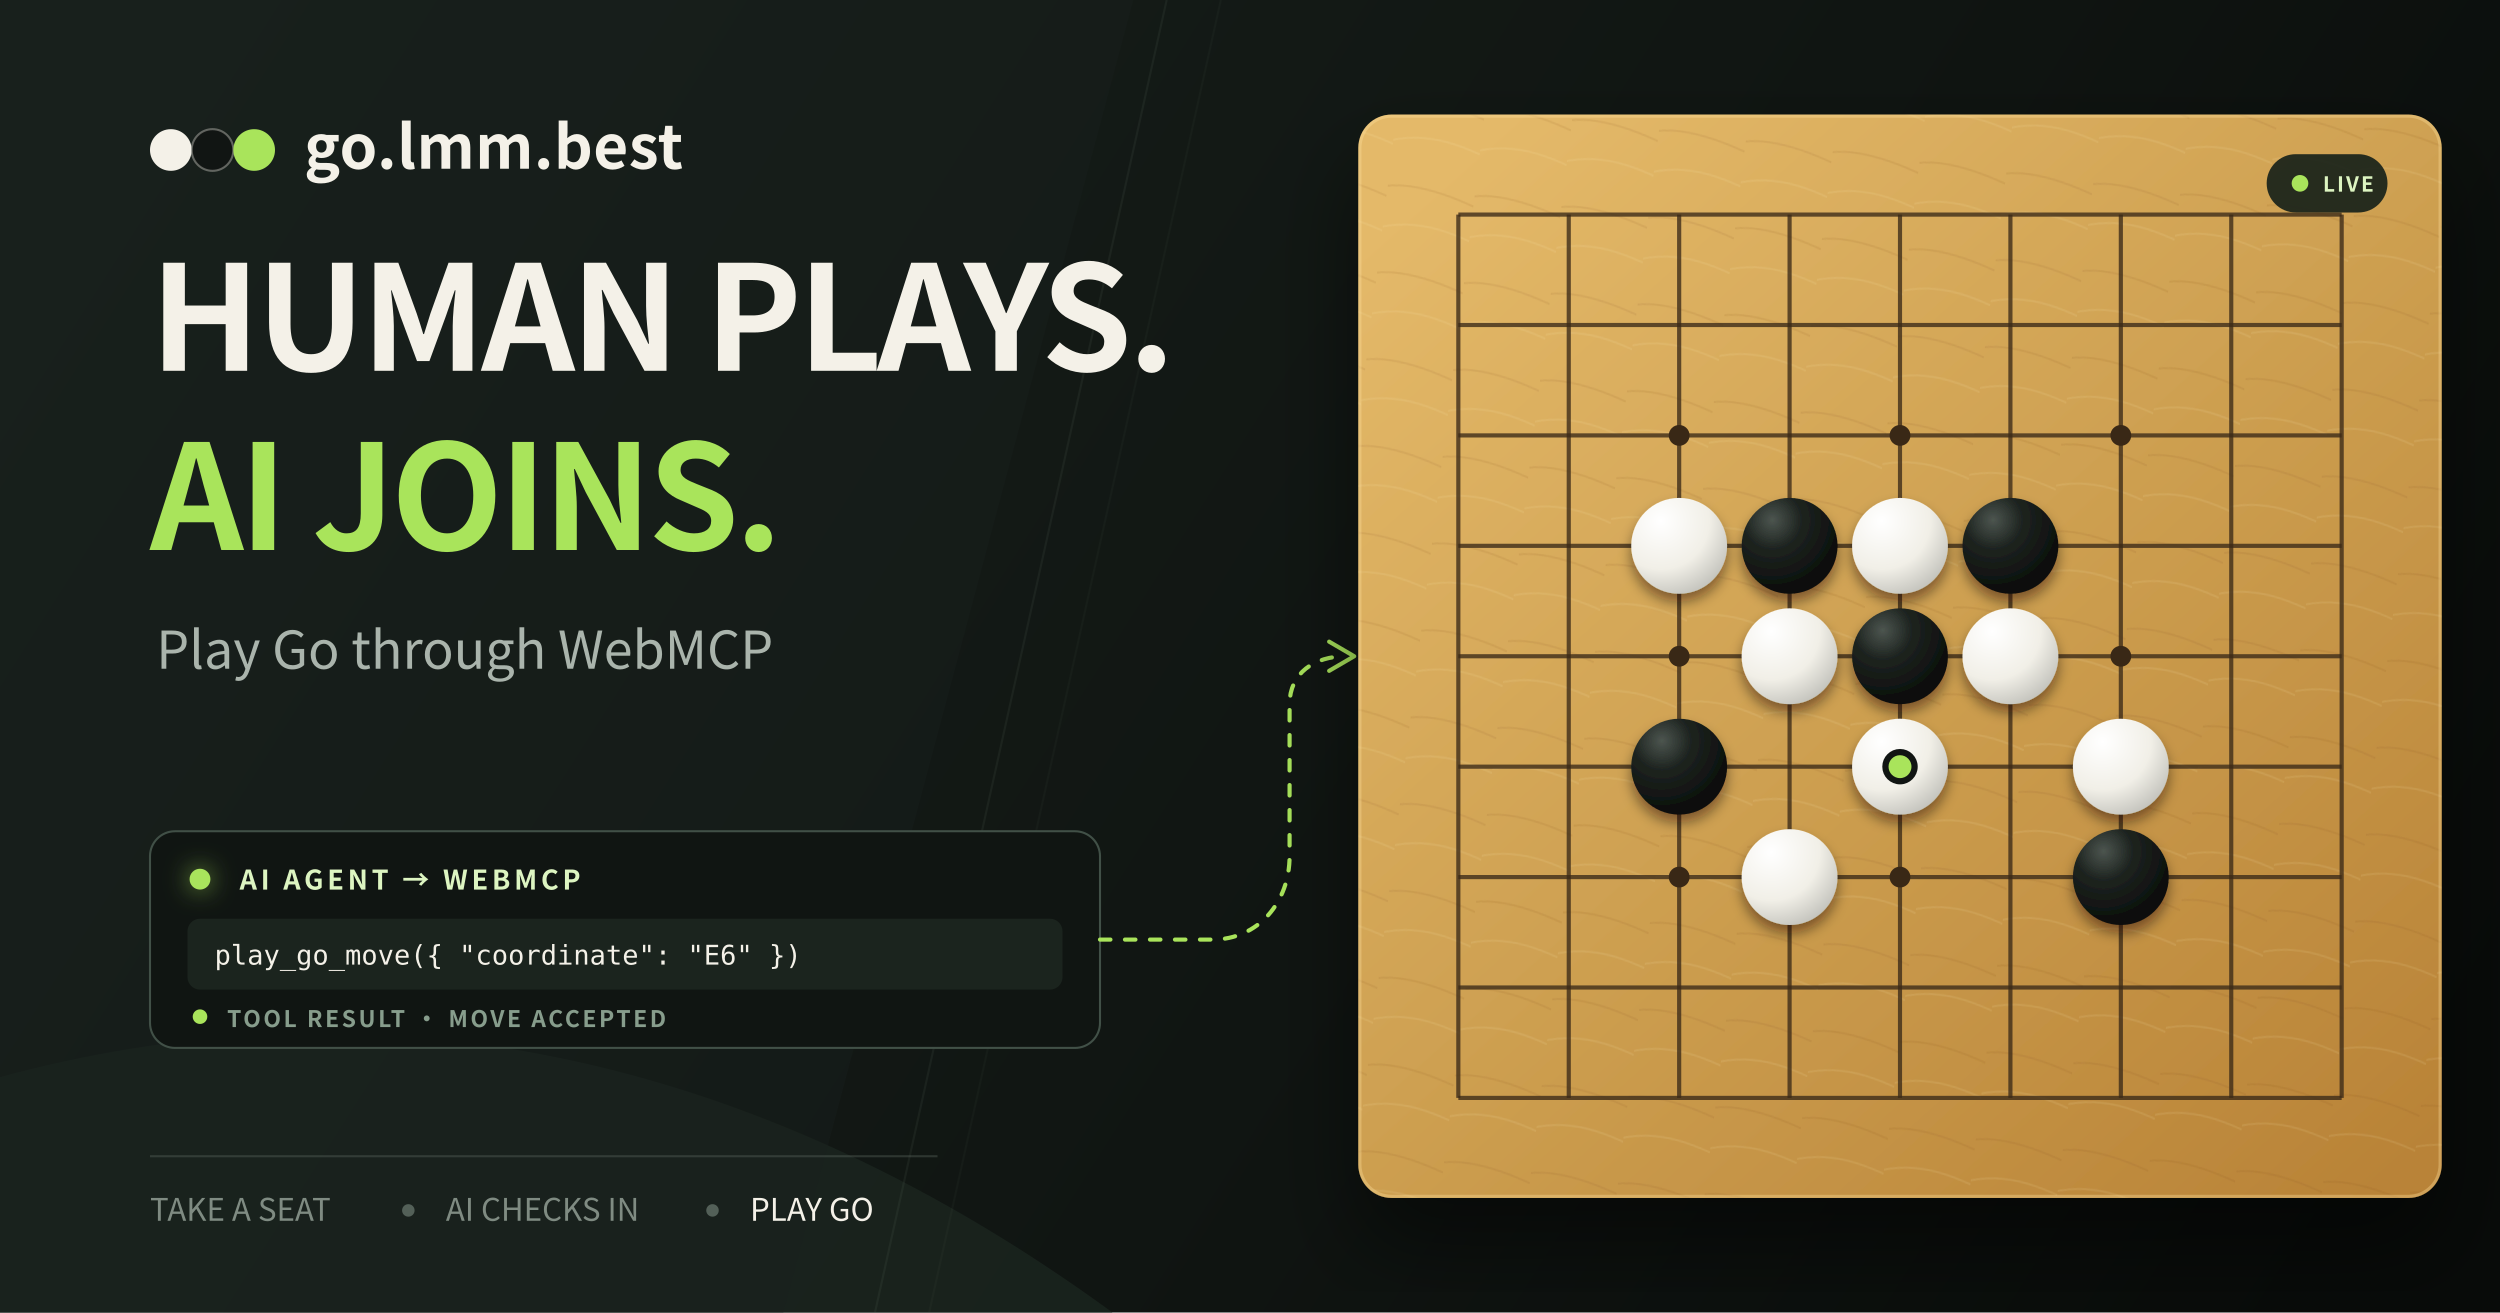
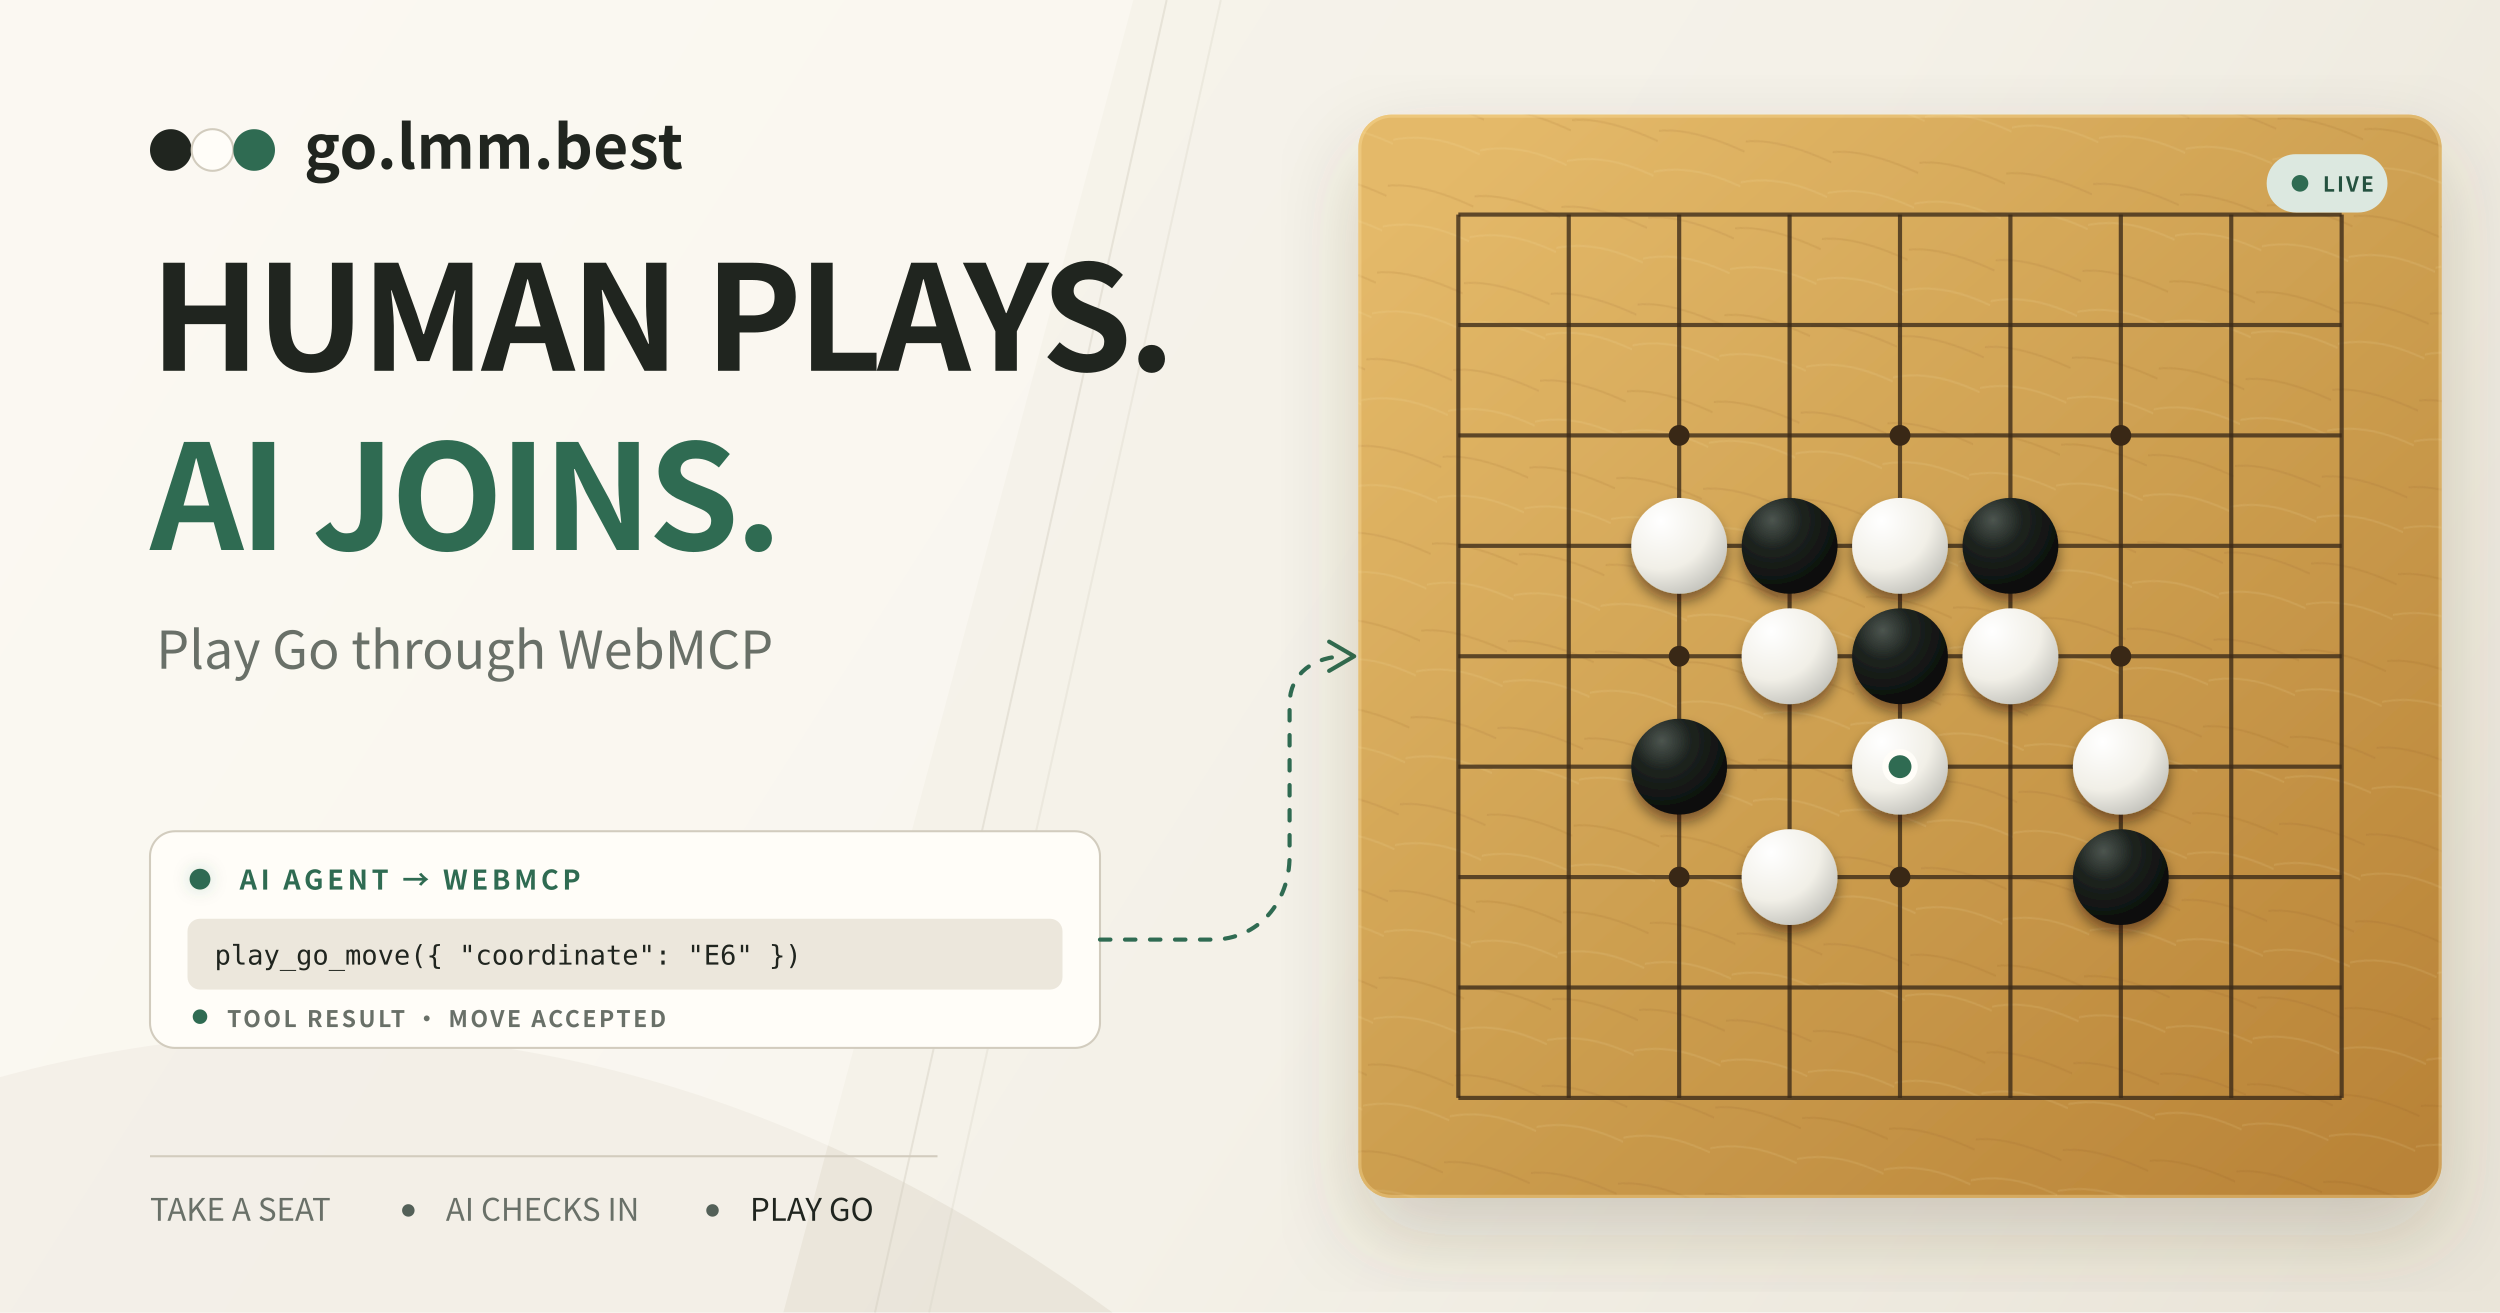
<svg xmlns="http://www.w3.org/2000/svg" width="1200" height="630" viewBox="0 0 1200 630" fill="none">
  <defs>
    <linearGradient id="background" x1="84" y1="22" x2="1090" y2="662" gradientUnits="userSpaceOnUse">
-       <stop stop-color="#18201B" />
-       <stop offset="0.58" stop-color="#101512" />
-       <stop offset="1" stop-color="#080B09" />
+       <stop stop-color="#F8F5ED" />
+       <stop offset="0.58" stop-color="#F4F1E8" />
+       <stop offset="1" stop-color="#EAE5D9" />
    </linearGradient>
    <linearGradient id="board" x1="700" y1="76" x2="1143" y2="570" gradientUnits="userSpaceOnUse">
      <stop stop-color="#E4B969" />
      <stop offset="0.48" stop-color="#CEA051" />
      <stop offset="1" stop-color="#B98337" />
    </linearGradient>
    <radialGradient id="blackStone" cx="0" cy="0" r="1" gradientTransform="translate(0.32 0.23) rotate(45) scale(0.88)">
      <stop stop-color="#4C554F" />
      <stop offset="0.34" stop-color="#1E2420" />
      <stop offset="1" stop-color="#050706" />
    </radialGradient>
    <radialGradient id="whiteStone" cx="0" cy="0" r="1" gradientTransform="translate(0.31 0.24) rotate(45) scale(0.9)">
      <stop stop-color="#FFFFFF" />
      <stop offset="0.56" stop-color="#F1EFE7" />
      <stop offset="1" stop-color="#B9B9B3" />
    </radialGradient>
    <filter id="boardShadow" x="615" y="18" width="602" height="602" filterUnits="userSpaceOnUse" color-interpolation-filters="sRGB">
-       <feDropShadow dx="0" dy="24" stdDeviation="22" flood-color="#000000" flood-opacity="0.48" />
+       <feDropShadow dx="0" dy="18" stdDeviation="20" flood-color="#51452F" flood-opacity="0.2" />
    </filter>
    <filter id="stoneShadow" x="-50%" y="-50%" width="200%" height="200%">
      <feDropShadow dx="0" dy="4" stdDeviation="3" flood-color="#1A1308" flood-opacity="0.46" />
    </filter>
    <filter id="greenGlow" x="-200%" y="-200%" width="500%" height="500%">
-       <feDropShadow dx="0" dy="0" stdDeviation="6" flood-color="#A9E45B" flood-opacity="0.7" />
+       <feDropShadow dx="0" dy="0" stdDeviation="4" flood-color="#2F6B52" flood-opacity="0.2" />
    </filter>
    <pattern id="woodGrain" width="42" height="42" patternUnits="userSpaceOnUse" patternTransform="rotate(7)">
      <path d="M-8 10C4 4 23 5 50 15" stroke="#7A4C1E" stroke-opacity="0.09" stroke-width="1" />
      <path d="M-3 28C14 22 28 24 48 31" stroke="#FFF1C6" stroke-opacity="0.1" stroke-width="1" />
    </pattern>
  </defs>
  <rect width="1200" height="630" fill="url(#background)" />
-   <path d="M0 517C165 472 349 495 534 630H0V517Z" fill="#1C2720" fill-opacity="0.72" />
-   <path d="M0 0H544L376 630H0V0Z" fill="#1A211D" fill-opacity="0.42" />
-   <path d="M560 0L420 630" stroke="#708072" stroke-opacity="0.11" />
-   <path d="M586 0L446 630" stroke="#708072" stroke-opacity="0.06" />
+   <path d="M0 517C165 472 349 495 534 630H0V517Z" fill="#DED8CB" fill-opacity="0.45" />
+   <path d="M0 0H544L376 630H0V0Z" fill="#FFFDF8" fill-opacity="0.42" />
+   <path d="M560 0L420 630" stroke="#D2CCBE" stroke-opacity="0.42" />
+   <path d="M586 0L446 630" stroke="#D2CCBE" stroke-opacity="0.26" />
  <g transform="translate(72 62)">
    <g aria-label="go.lmm.best brand mark">
-       <circle cx="10" cy="10" r="10" fill="#F4F1E8" />
-       <circle cx="30" cy="10" r="10" fill="#111513" stroke="#F4F1E8" stroke-opacity="0.35" />
-       <circle cx="50" cy="10" r="10" fill="#A9E45B" />
+       <circle cx="10" cy="10" r="10" fill="#20251F" />
+       <circle cx="30" cy="10" r="10" fill="#FFFDF8" stroke="#D2CCBE" />
+       <circle cx="50" cy="10" r="10" fill="#2F6B52" />
    </g>
-     <text x="74" y="19" fill="#F4F1E8" font-family="Noto Sans CJK SC, sans-serif" font-size="29" font-weight="700" letter-spacing="0.2">go.lmm.best</text>
+     <text x="74" y="19" fill="#20251F" font-family="Noto Sans CJK SC, sans-serif" font-size="29" font-weight="700" letter-spacing="0.2">go.lmm.best</text>
  </g>
  <g transform="translate(72 178)">
-     <text fill="#F4F1E8" font-family="Noto Sans CJK SC, sans-serif" font-size="70" font-weight="800" letter-spacing="-2">
+     <text fill="#20251F" font-family="Noto Sans CJK SC, sans-serif" font-size="70" font-weight="800" letter-spacing="-2">
      <tspan x="0" y="0">HUMAN PLAYS.</tspan>
-       <tspan x="0" y="86" fill="#A9E45B">AI JOINS.</tspan>
+       <tspan x="0" y="86" fill="#2F6B52">AI JOINS.</tspan>
    </text>
-     <text x="3" y="143" fill="#AAB4AC" font-family="Noto Sans CJK SC, sans-serif" font-size="25" font-weight="400">Play Go through WebMCP</text>
+     <text x="3" y="143" fill="#697068" font-family="Noto Sans CJK SC, sans-serif" font-size="25" font-weight="400">Play Go through WebMCP</text>
  </g>
  <g transform="translate(72 399)">
-     <rect width="456" height="104" rx="12" fill="#101512" stroke="#415047" />
-     <circle cx="24" cy="23" r="5" fill="#A9E45B" filter="url(#greenGlow)" />
-     <text x="43" y="28" fill="#DDF5C1" font-family="Noto Sans CJK SC, sans-serif" font-size="13" font-weight="700" letter-spacing="1.8">AI AGENT  →  WEBMCP</text>
-     <rect x="18" y="42" width="420" height="34" rx="6" fill="#1B241E" />
-     <text x="31" y="64" fill="#F4F1E8" font-family="DejaVu Sans Mono, monospace" font-size="13">play_go_move({ "coordinate": "E6" })</text>
-     <circle cx="24" cy="89" r="3.5" fill="#A9E45B" />
-     <text x="37" y="94" fill="#879D8C" font-family="Noto Sans CJK SC, sans-serif" font-size="11" font-weight="600" letter-spacing="1.2">TOOL RESULT · MOVE ACCEPTED</text>
+     <rect width="456" height="104" rx="12" fill="#FFFDF8" stroke="#D2CCBE" />
+     <circle cx="24" cy="23" r="5" fill="#2F6B52" filter="url(#greenGlow)" />
+     <text x="43" y="28" fill="#2F6B52" font-family="Noto Sans CJK SC, sans-serif" font-size="13" font-weight="700" letter-spacing="1.8">AI AGENT  →  WEBMCP</text>
+     <rect x="18" y="42" width="420" height="34" rx="6" fill="#ECE7DC" />
+     <text x="31" y="64" fill="#20251F" font-family="DejaVu Sans Mono, monospace" font-size="13">play_go_move({ "coordinate": "E6" })</text>
+     <circle cx="24" cy="89" r="3.5" fill="#2F6B52" />
+     <text x="37" y="94" fill="#697068" font-family="Noto Sans CJK SC, sans-serif" font-size="11" font-weight="600" letter-spacing="1.2">TOOL RESULT · MOVE ACCEPTED</text>
  </g>
-   <path d="M528 451H582C604 451 619 433 619 411V338C619 323 631 315 646 315" stroke="#A9E45B" stroke-width="2" stroke-dasharray="5 7" stroke-linecap="round" />
-   <path d="M638 308L650 315L638 322" stroke="#A9E45B" stroke-width="2" stroke-linecap="round" stroke-linejoin="round" />
+   <path d="M528 451H582C604 451 619 433 619 411V338C619 323 631 315 646 315" stroke="#2F6B52" stroke-width="2" stroke-dasharray="5 7" stroke-linecap="round" />
+   <path d="M638 308L650 315L638 322" stroke="#2F6B52" stroke-width="2" stroke-linecap="round" stroke-linejoin="round" />
  <g transform="translate(72 555)">
-     <line x1="0" y1="0" x2="378" y2="0" stroke="#647167" stroke-opacity="0.35" />
-     <text x="0" y="31" fill="#7F8B82" font-family="Noto Sans CJK SC, sans-serif" font-size="15">TAKE A SEAT</text>
+     <line x1="0" y1="0" x2="378" y2="0" stroke="#D2CCBE" />
+     <text x="0" y="31" fill="#697068" font-family="Noto Sans CJK SC, sans-serif" font-size="15">TAKE A SEAT</text>
    <circle cx="124" cy="26" r="3" fill="#536058" />
-     <text x="142" y="31" fill="#7F8B82" font-family="Noto Sans CJK SC, sans-serif" font-size="15">AI CHECKS IN</text>
+     <text x="142" y="31" fill="#697068" font-family="Noto Sans CJK SC, sans-serif" font-size="15">AI CHECKS IN</text>
    <circle cx="270" cy="26" r="3" fill="#536058" />
-     <text x="288" y="31" fill="#F4F1E8" font-family="Noto Sans CJK SC, sans-serif" font-size="15">PLAY GO</text>
+     <text x="288" y="31" fill="#20251F" font-family="Noto Sans CJK SC, sans-serif" font-size="15">PLAY GO</text>
  </g>
  <g filter="url(#boardShadow)">
    <rect x="652" y="55" width="520" height="520" rx="16" fill="url(#board)" />
    <rect x="652" y="55" width="520" height="520" rx="16" fill="url(#woodGrain)" />
    <rect x="652.75" y="55.75" width="518.5" height="518.5" rx="15.25" stroke="#FFE2A0" stroke-opacity="0.34" stroke-width="1.5" />
  </g>
  <g stroke="#3A2A17" stroke-width="2" stroke-opacity="0.78">
    <path d="M700 103V527" />
    <path d="M753 103V527" />
    <path d="M806 103V527" />
    <path d="M859 103V527" />
    <path d="M912 103V527" />
    <path d="M965 103V527" />
    <path d="M1018 103V527" />
    <path d="M1071 103V527" />
    <path d="M1124 103V527" />
    <path d="M700 103H1124" />
    <path d="M700 156H1124" />
    <path d="M700 209H1124" />
    <path d="M700 262H1124" />
    <path d="M700 315H1124" />
    <path d="M700 368H1124" />
    <path d="M700 421H1124" />
    <path d="M700 474H1124" />
    <path d="M700 527H1124" />
  </g>
  <g fill="#392816">
    <circle cx="806" cy="209" r="5" />
    <circle cx="912" cy="209" r="5" />
    <circle cx="1018" cy="209" r="5" />
    <circle cx="806" cy="315" r="5" />
    <circle cx="912" cy="315" r="5" />
    <circle cx="1018" cy="315" r="5" />
    <circle cx="806" cy="421" r="5" />
    <circle cx="912" cy="421" r="5" />
    <circle cx="1018" cy="421" r="5" />
  </g>
  <g filter="url(#stoneShadow)">
    <circle cx="859" cy="262" r="23" fill="url(#blackStone)" />
    <circle cx="965" cy="262" r="23" fill="url(#blackStone)" />
    <circle cx="912" cy="315" r="23" fill="url(#blackStone)" />
    <circle cx="806" cy="368" r="23" fill="url(#blackStone)" />
    <circle cx="1018" cy="421" r="23" fill="url(#blackStone)" />
    <circle cx="806" cy="262" r="23" fill="url(#whiteStone)" />
    <circle cx="912" cy="262" r="23" fill="url(#whiteStone)" />
    <circle cx="859" cy="315" r="23" fill="url(#whiteStone)" />
    <circle cx="965" cy="315" r="23" fill="url(#whiteStone)" />
    <circle cx="912" cy="368" r="23" fill="url(#whiteStone)" />
    <circle cx="1018" cy="368" r="23" fill="url(#whiteStone)" />
    <circle cx="859" cy="421" r="23" fill="url(#whiteStone)" />
  </g>
-   <circle cx="912" cy="368" r="7" fill="#A9E45B" stroke="#111513" stroke-width="3" />
+   <circle cx="912" cy="368" r="7" fill="#2F6B52" stroke="#FFFDF8" stroke-width="3" />
  <g transform="translate(1088 74)">
-     <rect width="58" height="28" rx="14" fill="#152019" fill-opacity="0.9" />
-     <circle cx="16" cy="14" r="4" fill="#A9E45B" />
-     <text x="27" y="18" fill="#DDF5C1" font-family="Noto Sans CJK SC, sans-serif" font-size="10" font-weight="700" letter-spacing="1">LIVE</text>
+     <rect width="58" height="28" rx="14" fill="#DCE8E0" />
+     <circle cx="16" cy="14" r="4" fill="#2F6B52" />
+     <text x="27" y="18" fill="#24513F" font-family="Noto Sans CJK SC, sans-serif" font-size="10" font-weight="700" letter-spacing="1">LIVE</text>
  </g>
</svg>
